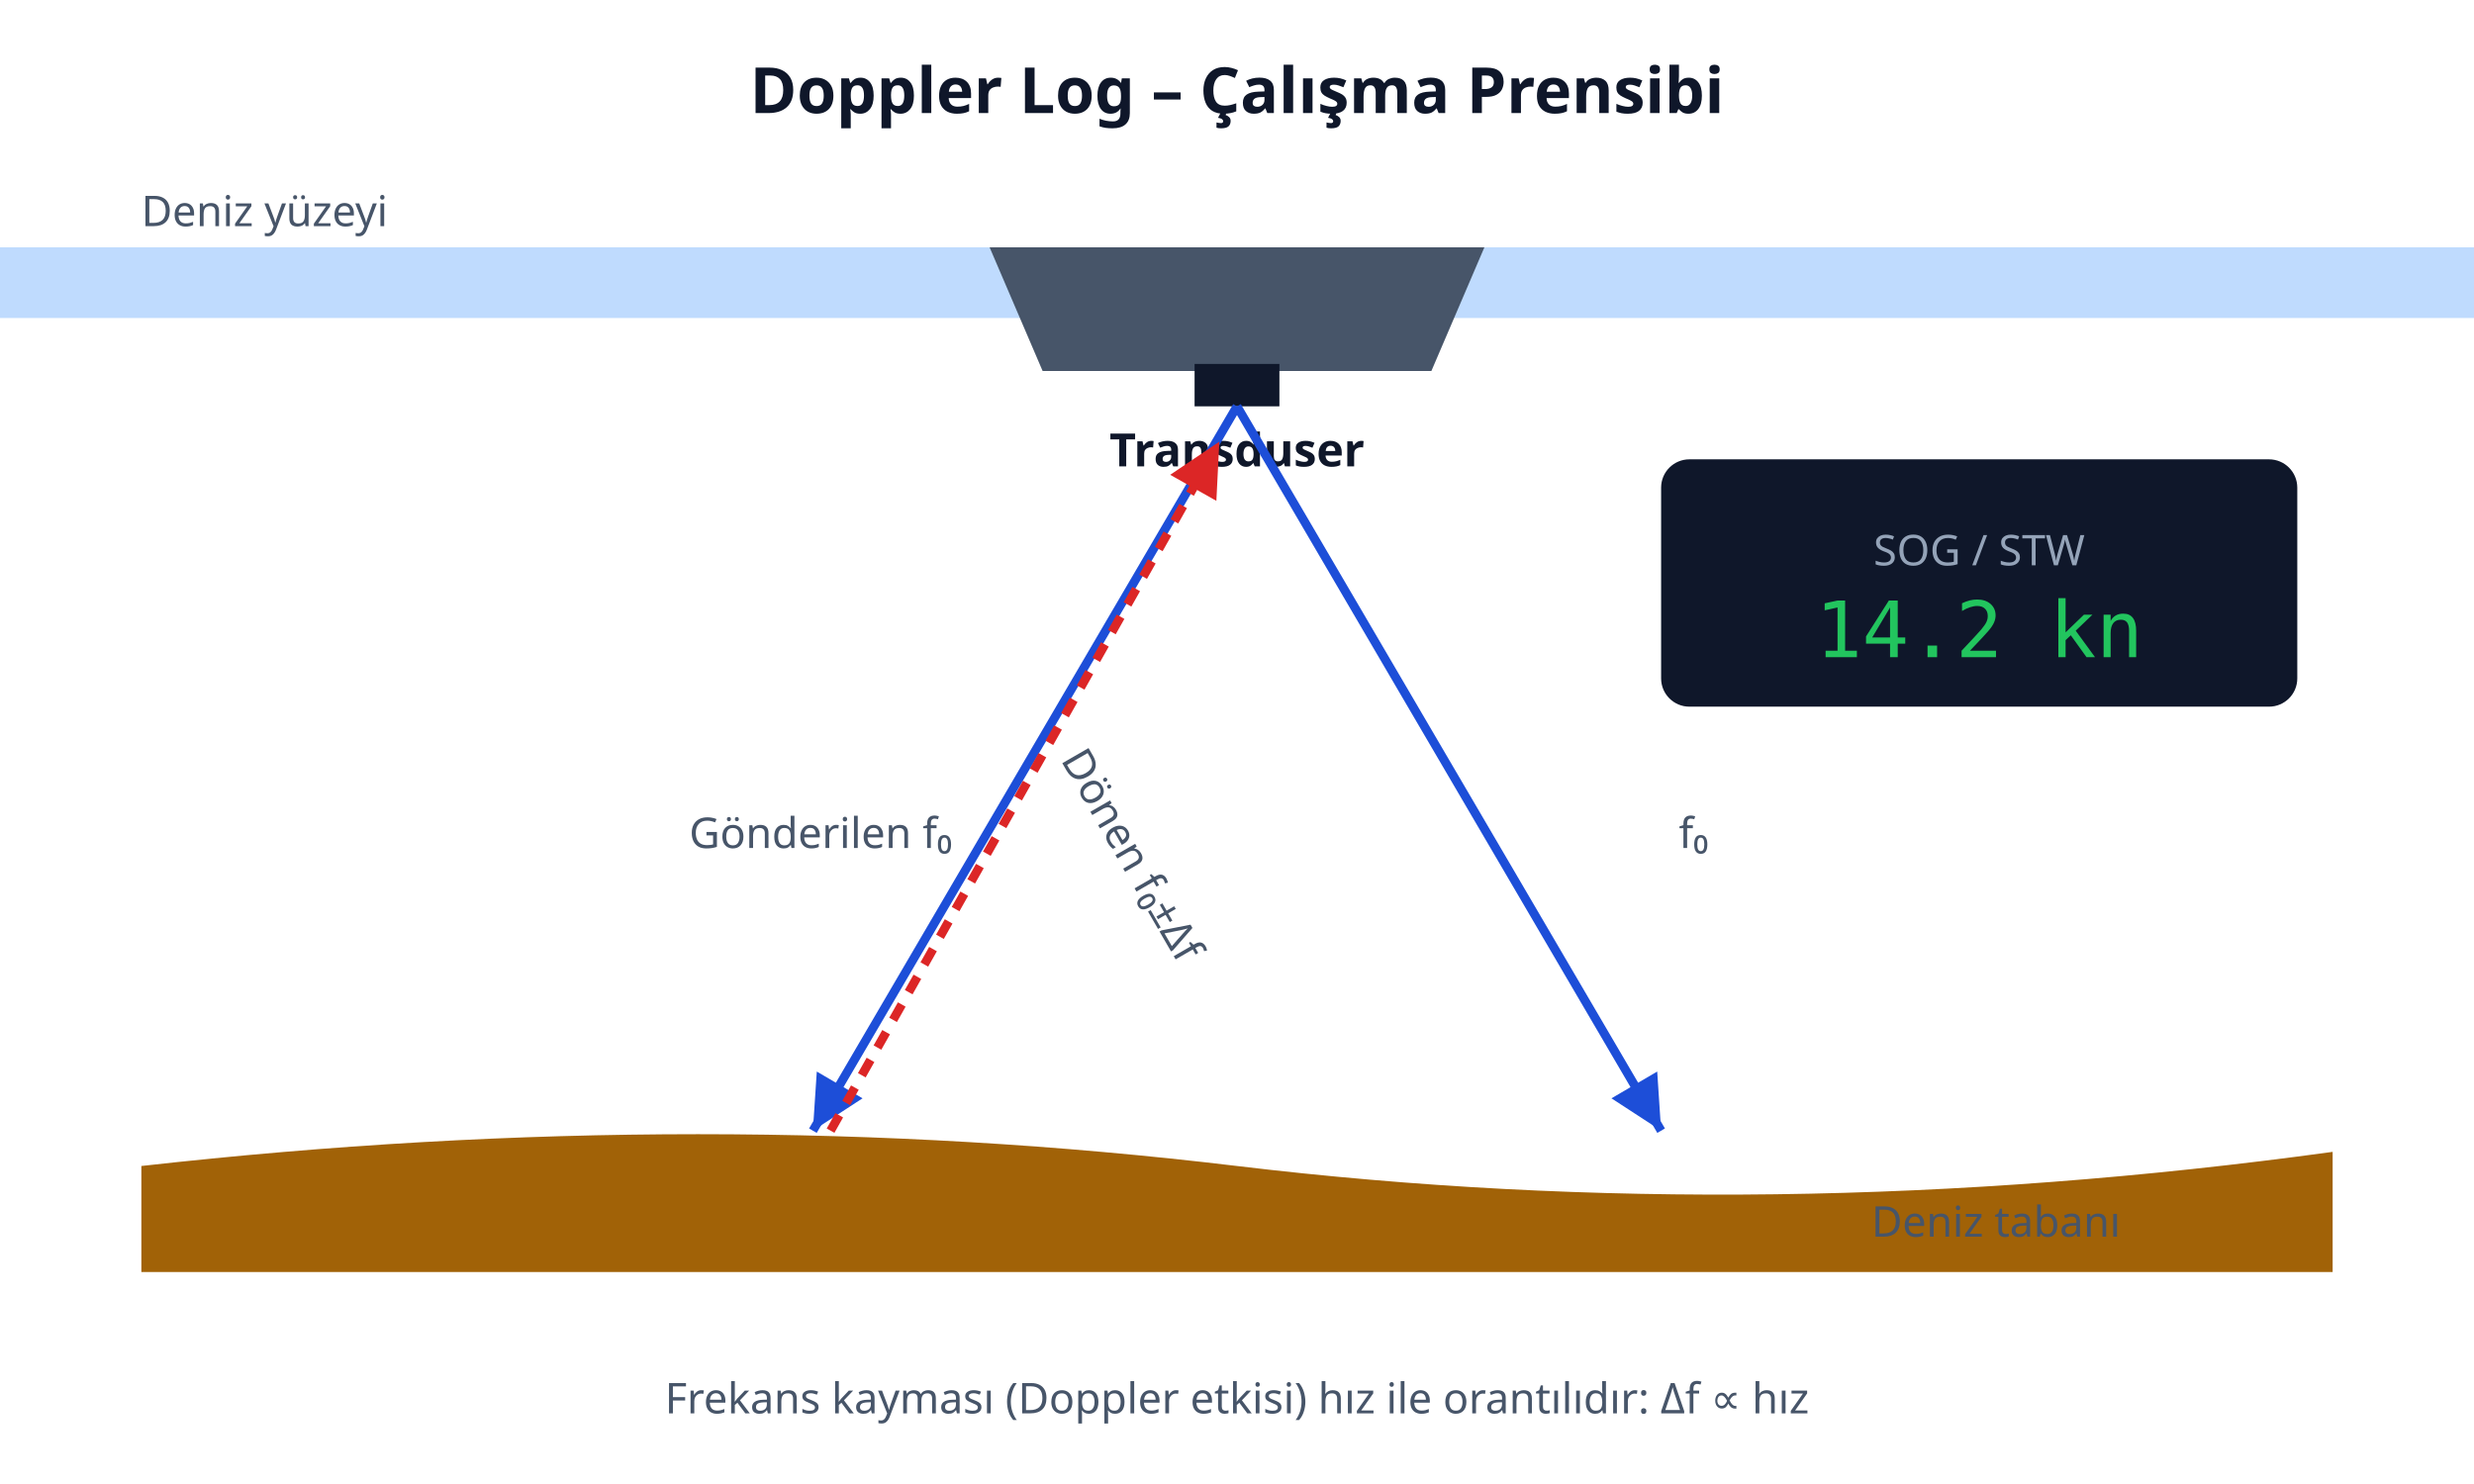
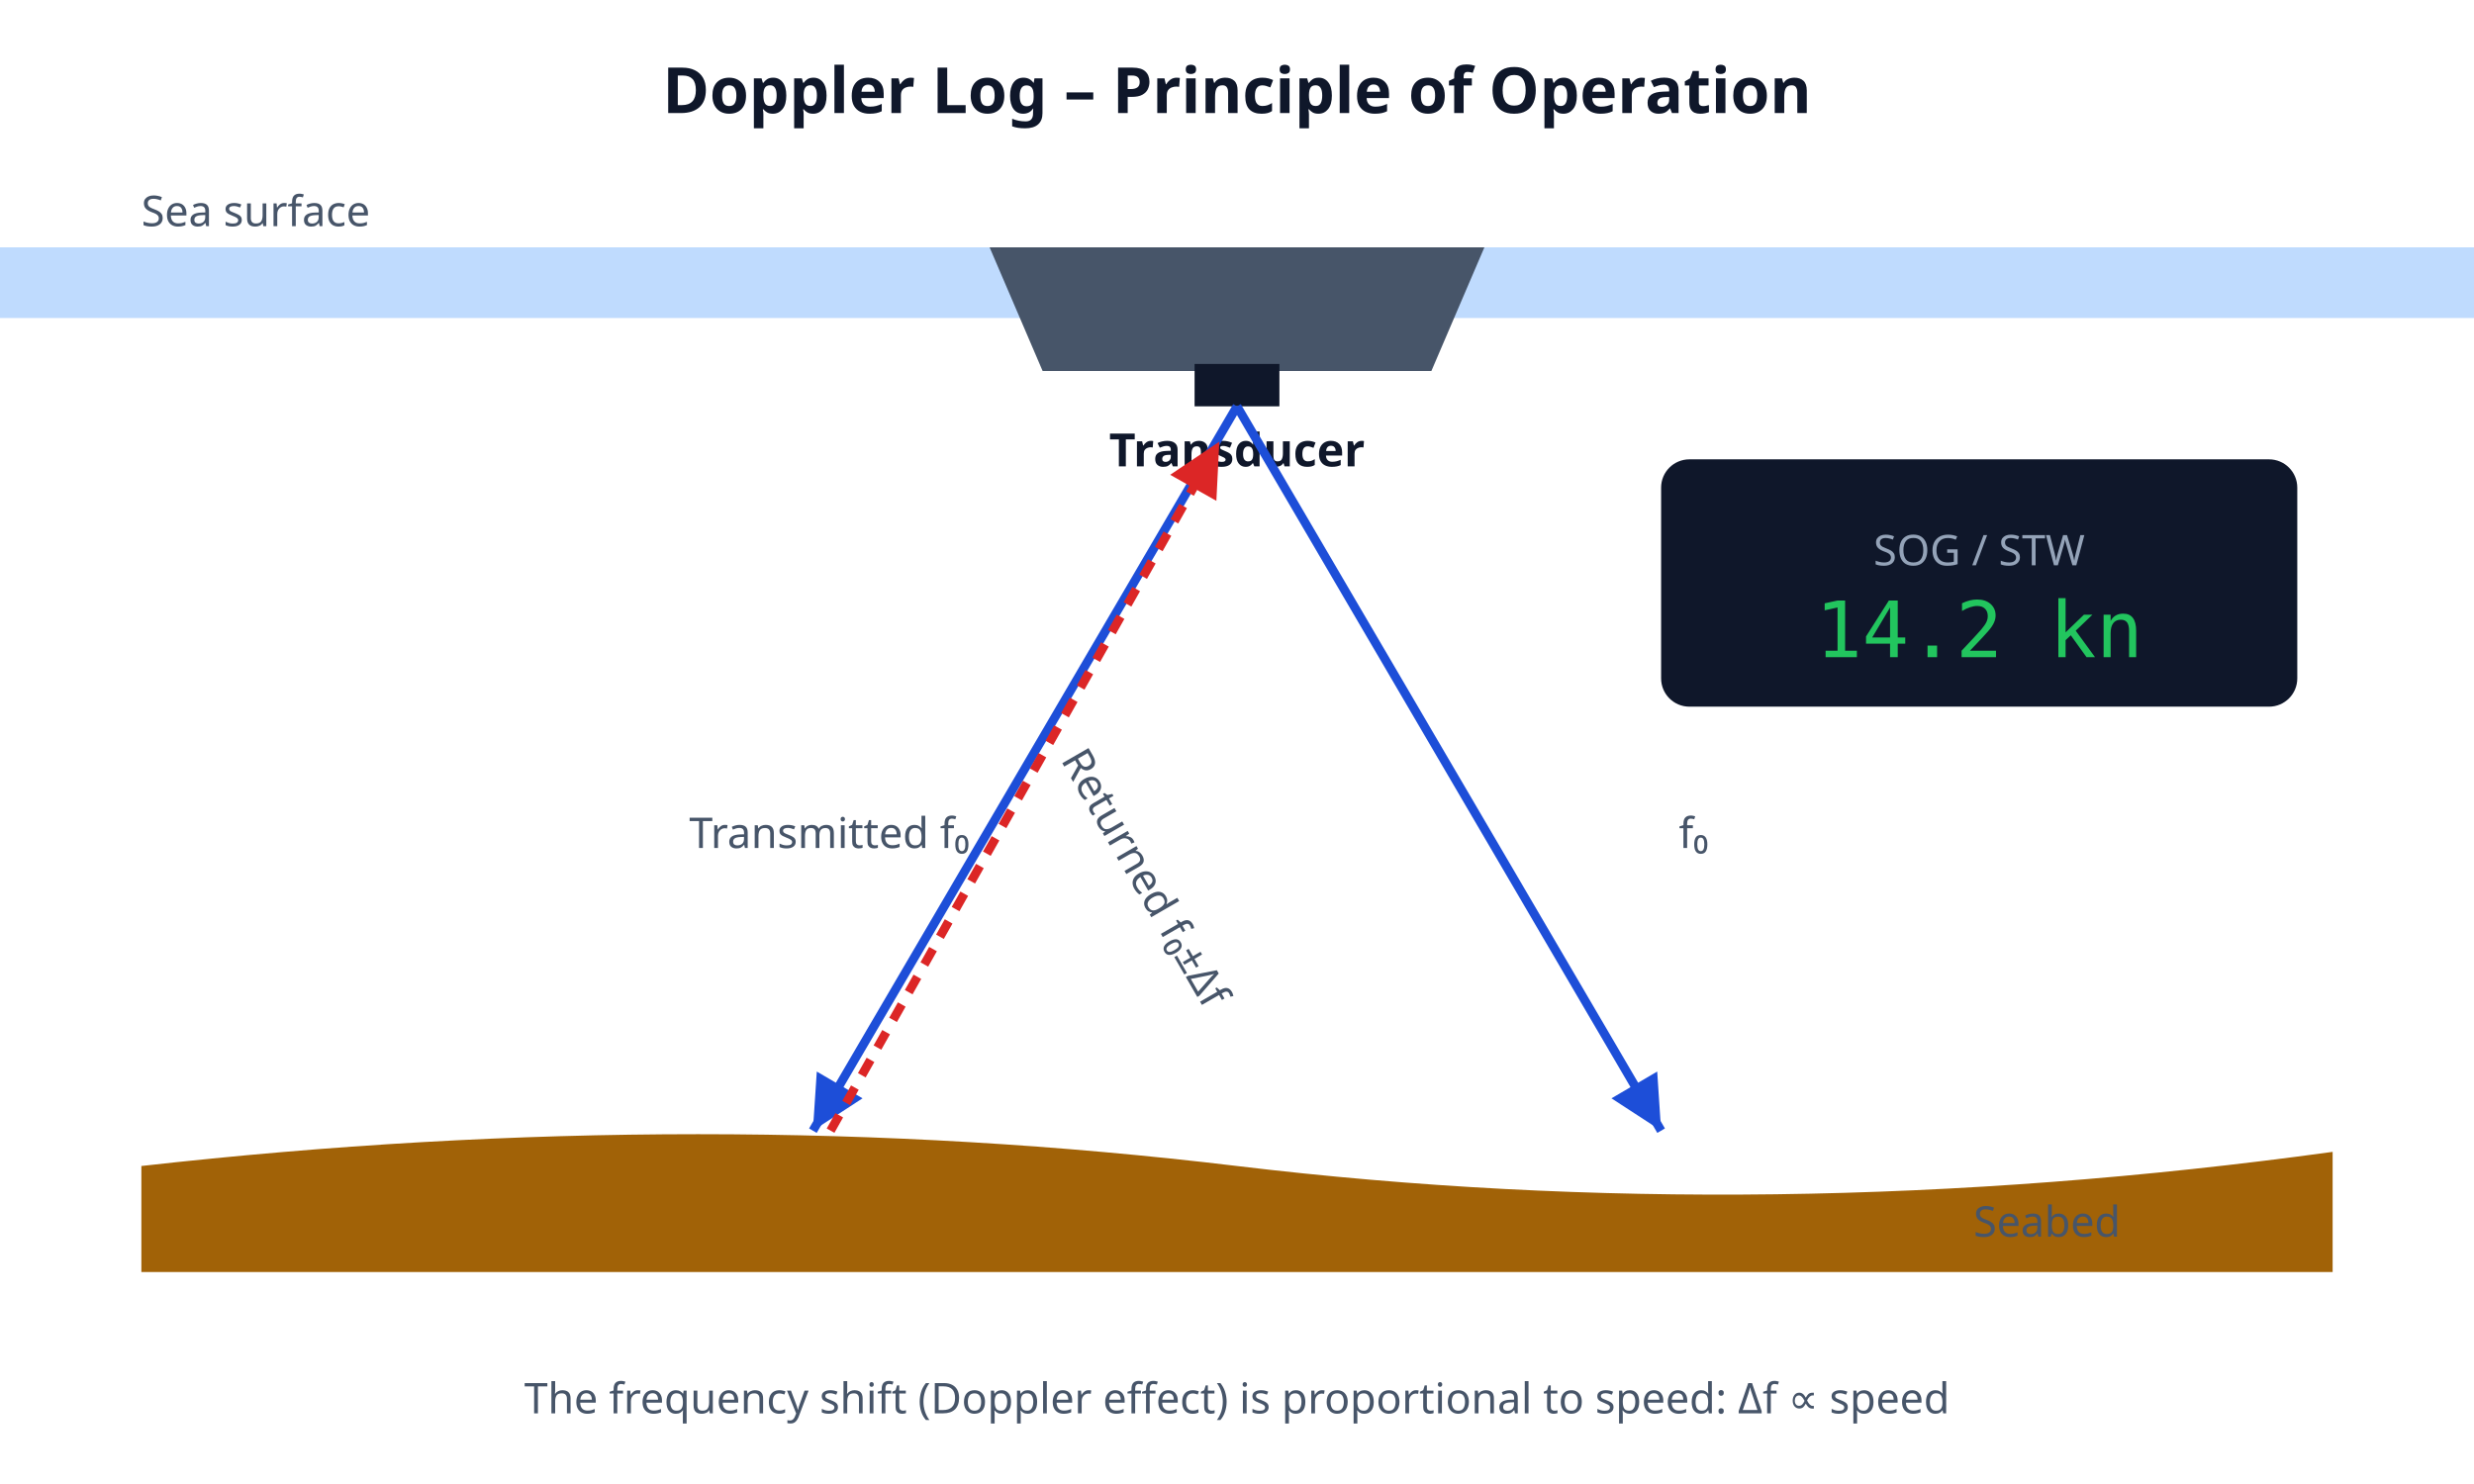
<svg xmlns="http://www.w3.org/2000/svg" viewBox="0 0 700 420">
  <defs>
    <style>
      .lbl{font:13px sans-serif;fill:#0f172a;font-weight:600}
      .ttl{font:18px sans-serif;fill:#0f172a;font-weight:700}
      .sub{font:12px sans-serif;fill:#475569}
      .beam{stroke:#1d4ed8;stroke-width:2.5;fill:none}
      .ret{stroke:#dc2626;stroke-width:2.5;fill:none;stroke-dasharray:5,4}
    </style>
    <marker id="db" markerWidth="9" markerHeight="9" refX="6" refY="3" orient="auto">
      <path d="M0,0 L6,3 L0,6 Z" fill="#1d4ed8" />
    </marker>
    <marker id="dr" markerWidth="9" markerHeight="9" refX="6" refY="3" orient="auto">
      <path d="M0,0 L6,3 L0,6 Z" fill="#dc2626" />
    </marker>
  </defs>
  <rect width="700" height="420" fill="#ffffff" />
-   <text x="350" y="32" text-anchor="middle" class="ttl">Doppler Log – Çalışma Prensibi</text>
+   <text x="350" y="32" text-anchor="middle" class="ttl">Doppler Log – Principle of Operation</text>
  <rect x="0" y="70" width="700" height="20" fill="#bfdbfe" />
-   <text x="40" y="64" class="sub">Deniz yüzeyi</text>
+   <text x="40" y="64" class="sub">Sea surface</text>
  <path d="M 280 70 Q 350 70 420 70 L 405 105 L 295 105 Z" fill="#475569" />
-   <text x="350" y="92" class="sub" fill="#fff" text-anchor="middle">Gemi</text>
+   <text x="350" y="92" class="sub" fill="#fff" text-anchor="middle">Ship</text>
  <rect x="338" y="103" width="24" height="12" fill="#0f172a" />
-   <text x="350" y="132" class="lbl" text-anchor="middle">Transduser</text>
+   <text x="350" y="132" class="lbl" text-anchor="middle">Transducer</text>
  <path d="M 40 330 Q 200 312 350 330 T 660 326 L 660 360 L 40 360 Z" fill="#a16207" />
-   <text x="600" y="350" class="sub" fill="#fff" text-anchor="end">Deniz tabanı</text>
+   <text x="600" y="350" class="sub" fill="#fff" text-anchor="end">Seabed</text>
  <line x1="350" y1="115" x2="230" y2="320" class="beam" marker-end="url(#db)" />
  <line x1="350" y1="115" x2="470" y2="320" class="beam" marker-end="url(#db)" />
  <line x1="235" y1="320" x2="345" y2="125" class="ret" marker-end="url(#dr)" />
-   <text x="195" y="240" class="sub" fill="#1d4ed8">Gönderilen f₀</text>
+   <text x="195" y="240" class="sub" fill="#1d4ed8">Transmitted f₀</text>
  <text x="475" y="240" class="sub" fill="#1d4ed8">f₀</text>
-   <text x="300" y="215" class="sub" fill="#dc2626" transform="rotate(60 300 215)">Dönen f₀±Δf</text>
+   <text x="300" y="215" class="sub" fill="#dc2626" transform="rotate(60 300 215)">Returned f₀±Δf</text>
  <g transform="translate(470 130)">
    <rect x="0" y="0" width="180" height="70" rx="8" fill="#0f172a" />
    <text x="90" y="30" font="13px sans-serif" fill="#94a3b8" text-anchor="middle" class="sub" style="fill:#94a3b8">SOG / STW</text>
    <text x="90" y="56" font="22px monospace" fill="#22c55e" text-anchor="middle" style="font:22px monospace;fill:#22c55e">14.2 kn</text>
  </g>
-   <text x="350" y="400" text-anchor="middle" class="sub">Frekans kayması (Doppler etkisi) hız ile orantılıdır: Δf ∝ hız</text>
+   <text x="350" y="400" text-anchor="middle" class="sub">The frequency shift (Doppler effect) is proportional to speed: Δf ∝ speed</text>
</svg>
